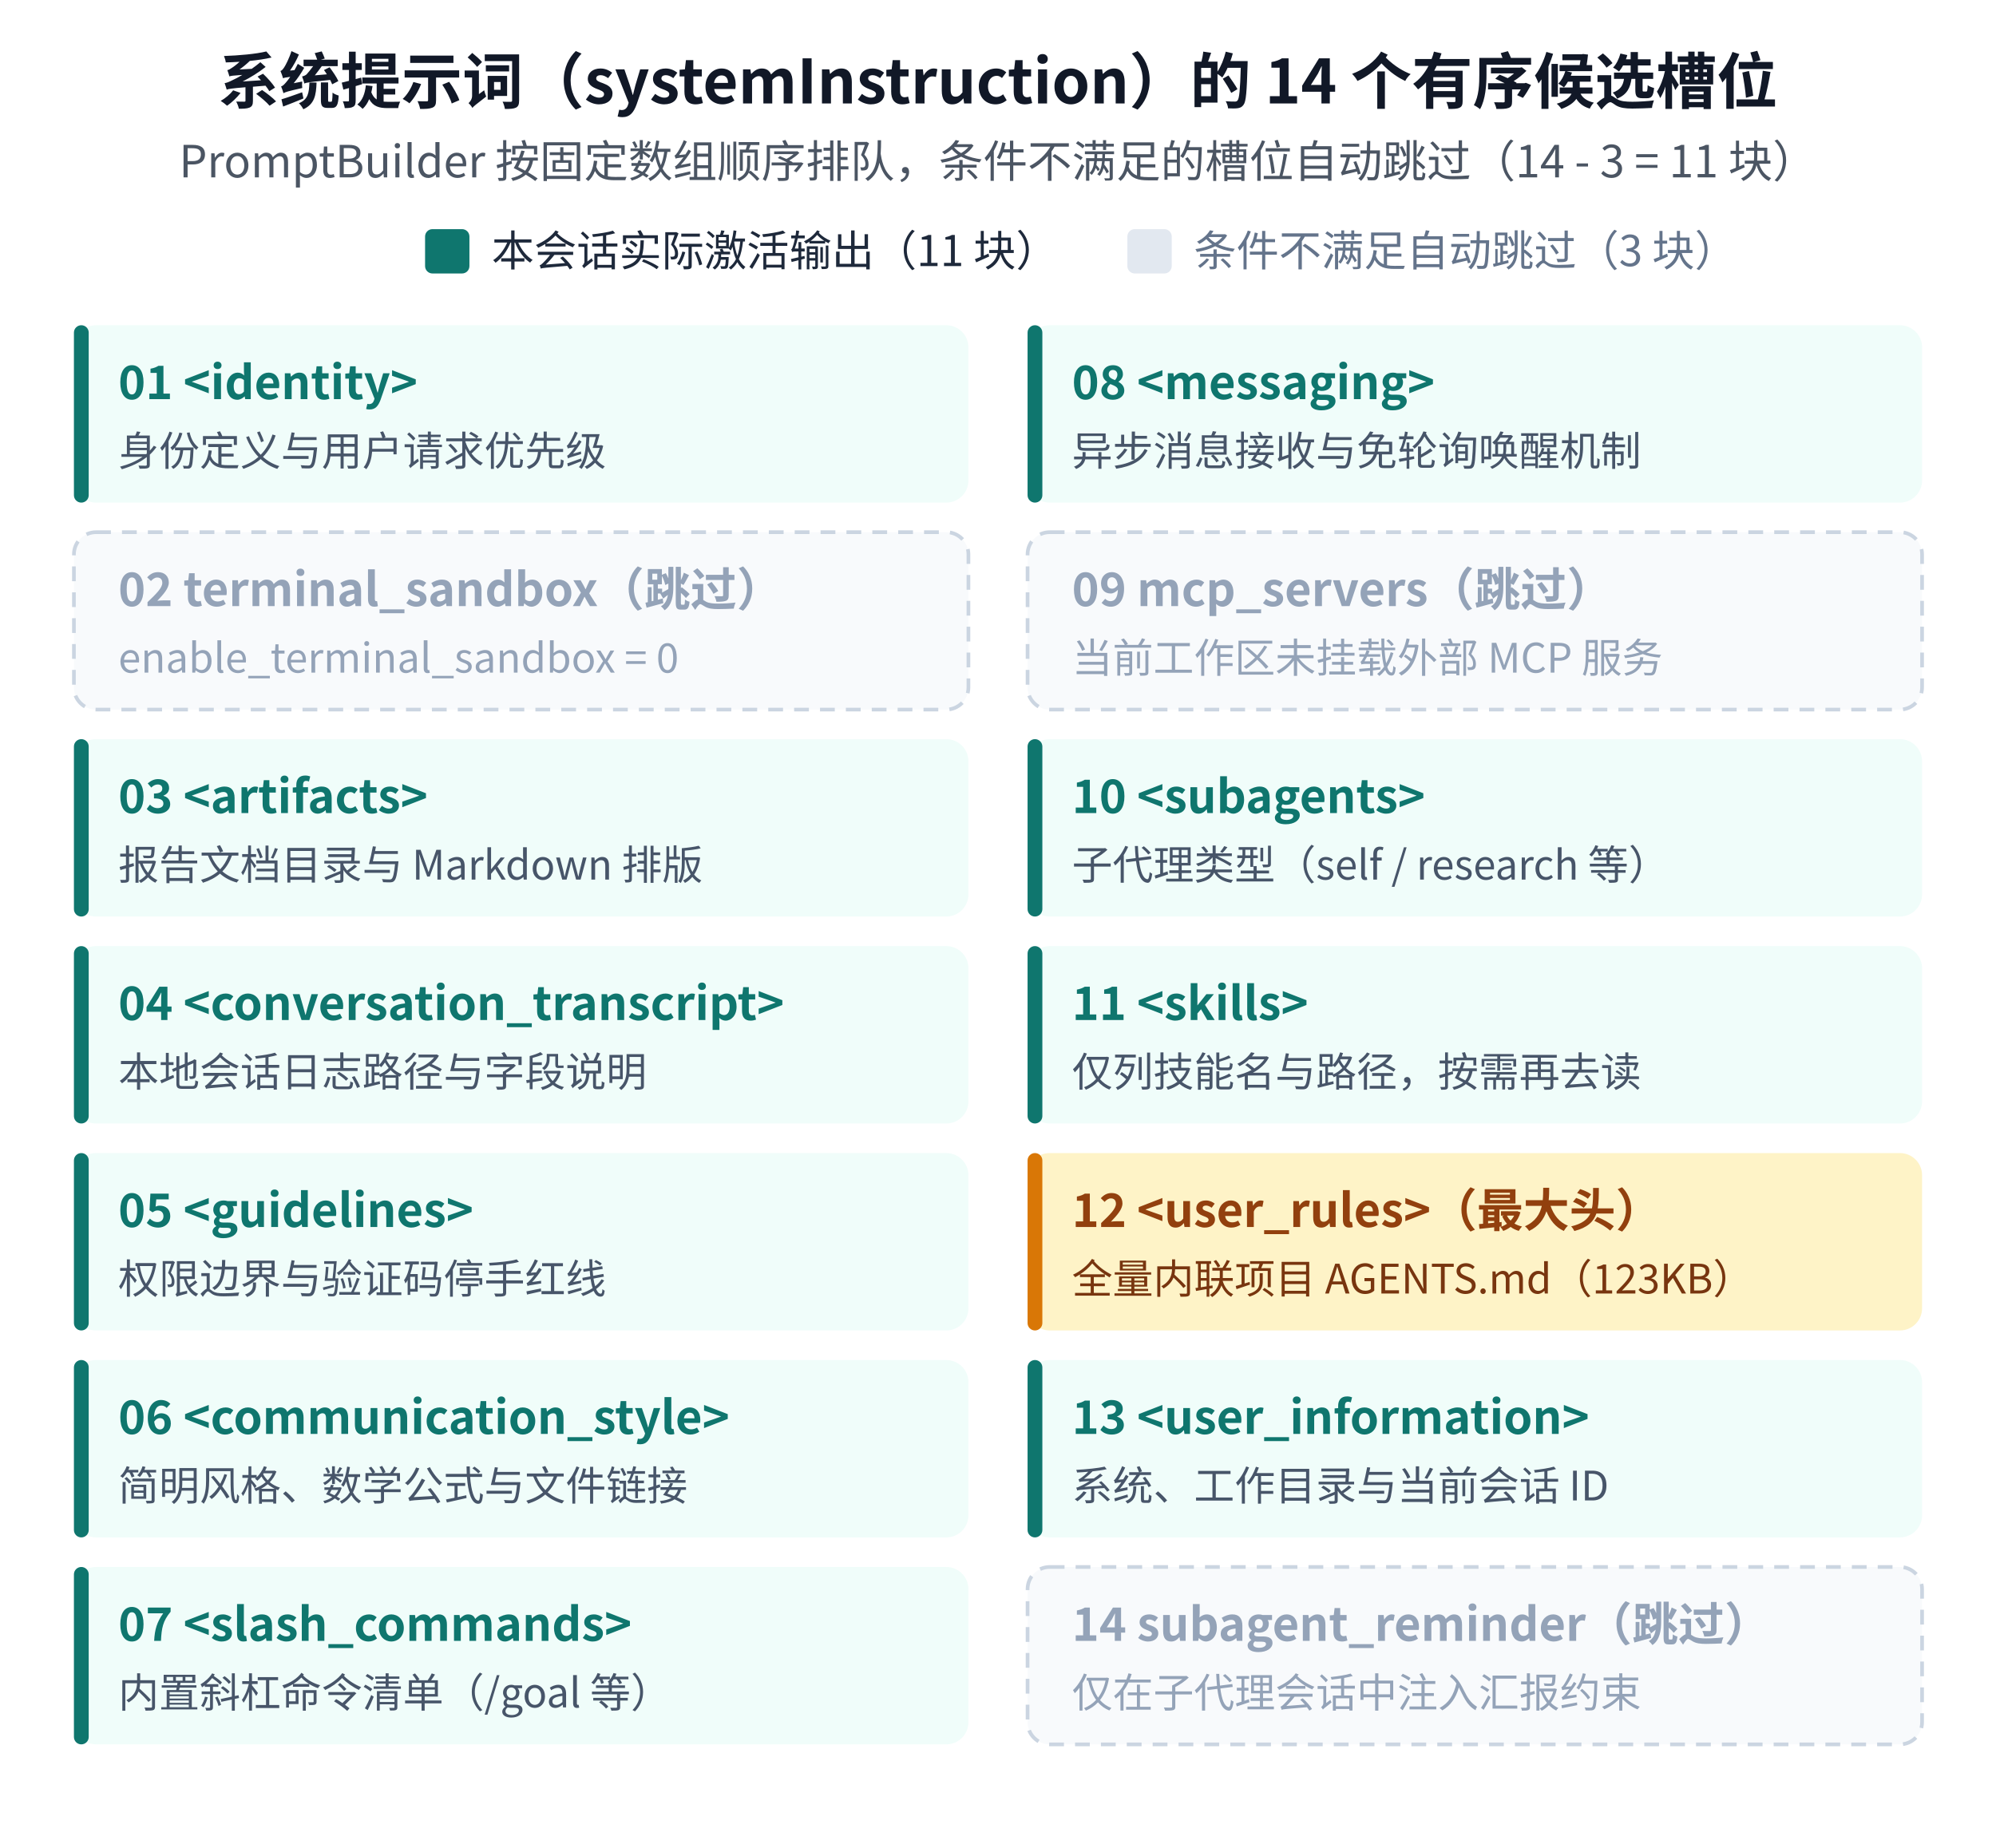
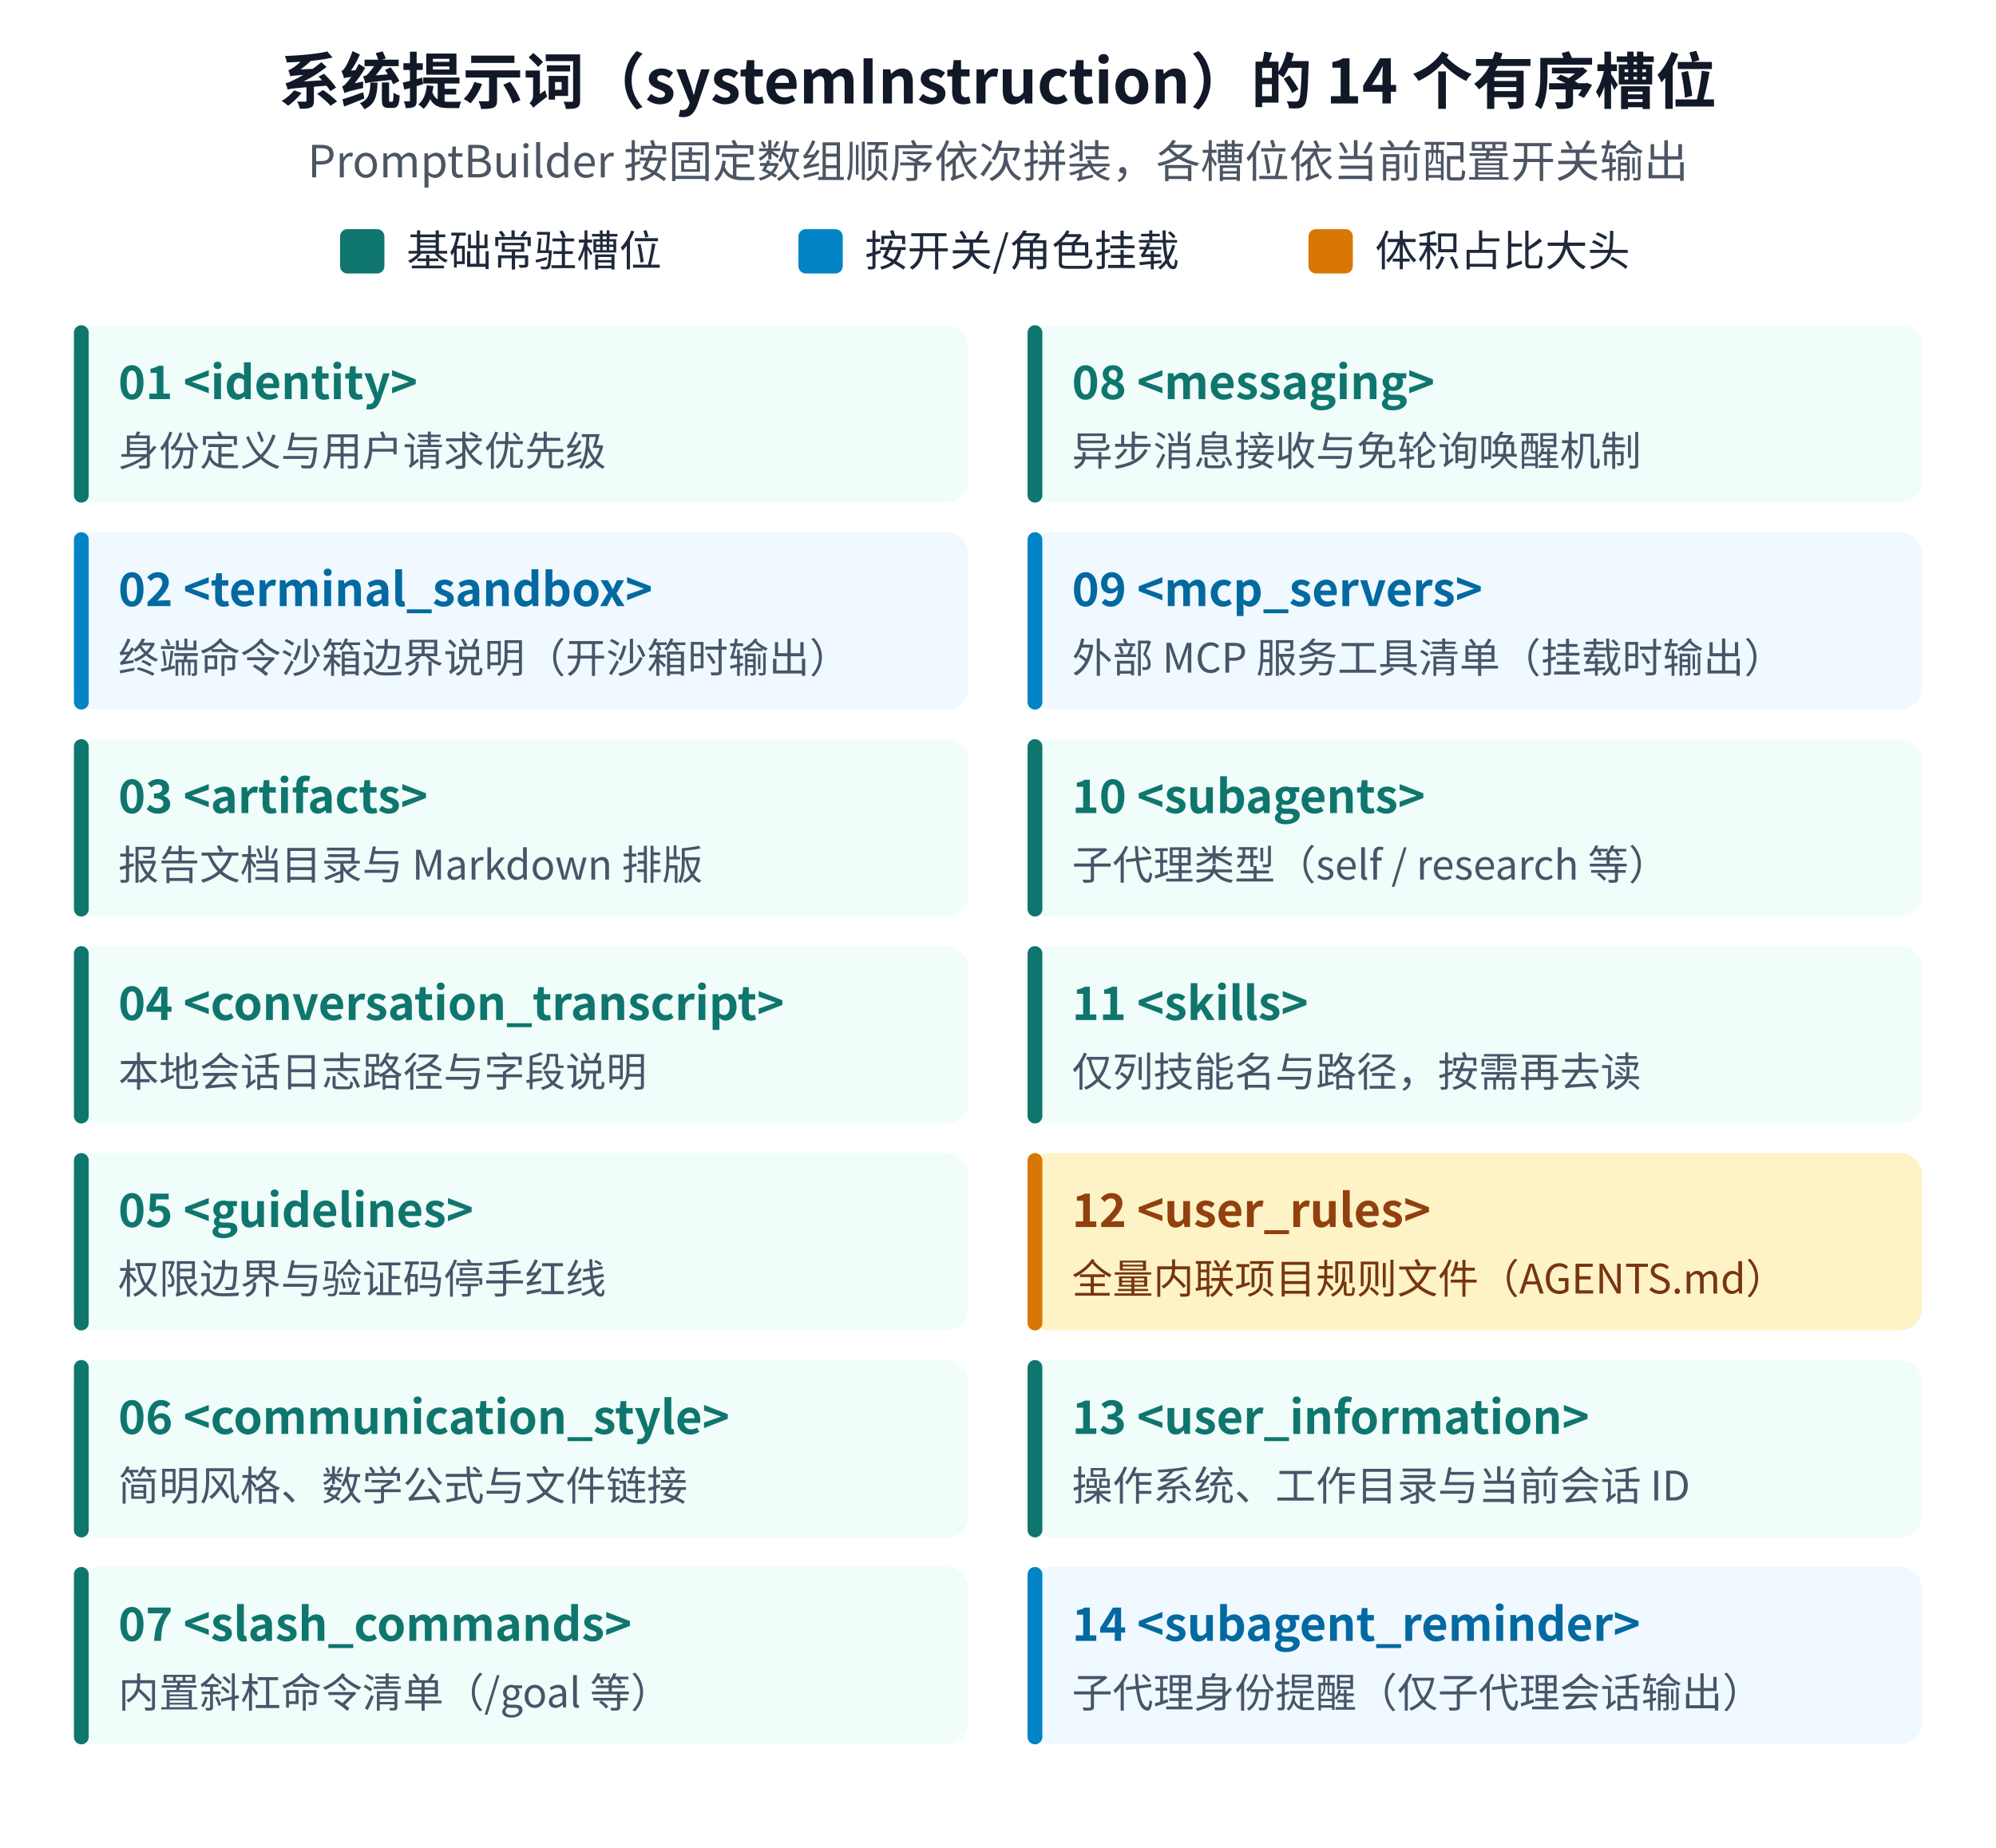
<svg xmlns="http://www.w3.org/2000/svg" viewBox="0 0 540 500" width="540" height="500" style="background-color:#ffffff;font-family:'Noto Sans CJK SC','WenQuanYi Micro Hei',sans-serif;">
-   <text x="270" y="28" text-anchor="middle" font-size="16.5" font-weight="bold" fill="#111827">系统提示词（systemInstruction）的 14 个有序候选槽位</text>
-   <text x="270" y="48" text-anchor="middle" font-size="12" fill="#4b5563">PromptBuilder 按固定数组顺序排队，条件不满足的槽位自动跳过（14 - 3 = 11 块）</text>
-   <rect x="115" y="62" width="12" height="12" fill="#0f766e" rx="2" />
-   <text x="133" y="72" font-size="11.5" fill="#1e293b">本会话实际激活输出（11 块）</text>
-   <rect x="305" y="62" width="12" height="12" fill="#e2e8f0" rx="2" />
-   <text x="323" y="72" font-size="11.5" fill="#64748b">条件不满足自动跳过（3 块）</text>
+   <text x="270" y="28" text-anchor="middle" font-size="16.5" font-weight="bold" fill="#111827">系统提示词（systemInstruction）的 14 个有序槽位</text>
+   <text x="270" y="48" text-anchor="middle" font-size="12" fill="#4b5563">PromptBuilder 按固定数组顺序依次拼装，各槽位依当前配置开关输出</text>
+   <rect x="92" y="62" width="12" height="12" fill="#0f766e" rx="2" />
+   <text x="110" y="72" font-size="11.5" fill="#1e293b">基础常驻槽位</text>
+   <rect x="216" y="62" width="12" height="12" fill="#0284c7" rx="2" />
+   <text x="234" y="72" font-size="11.5" fill="#1e293b">按开关/角色挂载</text>
+   <rect x="354" y="62" width="12" height="12" fill="#d97706" rx="2" />
+   <text x="372" y="72" font-size="11.5" fill="#1e293b">体积占比大头</text>
  <rect x="20" y="88" width="242" height="48" fill="#f0fdfa" rx="6" />
  <rect x="20" y="88" width="4" height="48" fill="#0f766e" rx="2" />
  <text x="32" y="108" font-size="12.5" font-weight="bold" fill="#0f766e">01  &lt;identity&gt;</text>
  <text x="32" y="126" font-size="11" fill="#475569">身份定义与用户请求优先级</text>
-   <rect x="20" y="144" width="242" height="48" fill="#f8fafc" stroke="#cbd5e1" stroke-width="1" stroke-dasharray="4,3" rx="6" />
-   <text x="32" y="164" font-size="12.5" font-weight="bold" fill="#94a3b8">02  terminal_sandbox（跳过）</text>
-   <text x="32" y="182" font-size="11" fill="#94a3b8">enable_terminal_sandbox = 0</text>
+   <rect x="20" y="144" width="242" height="48" fill="#f0f9ff" rx="6" />
+   <rect x="20" y="144" width="4" height="48" fill="#0284c7" rx="2" />
+   <text x="32" y="164" font-size="12.5" font-weight="bold" fill="#0369a1">02  &lt;terminal_sandbox&gt;</text>
+   <text x="32" y="182" font-size="11" fill="#475569">终端命令沙箱边界说明（开沙箱时输出）</text>
  <rect x="20" y="200" width="242" height="48" fill="#f0fdfa" rx="6" />
  <rect x="20" y="200" width="4" height="48" fill="#0f766e" rx="2" />
  <text x="32" y="220" font-size="12.5" font-weight="bold" fill="#0f766e">03  &lt;artifacts&gt;</text>
  <text x="32" y="238" font-size="11" fill="#475569">报告文档目录与 Markdown 排版</text>
  <rect x="20" y="256" width="242" height="48" fill="#f0fdfa" rx="6" />
  <rect x="20" y="256" width="4" height="48" fill="#0f766e" rx="2" />
  <text x="32" y="276" font-size="12.5" font-weight="bold" fill="#0f766e">04  &lt;conversation_transcript&gt;</text>
  <text x="32" y="294" font-size="11" fill="#475569">本地会话日志路径与字段说明</text>
  <rect x="20" y="312" width="242" height="48" fill="#f0fdfa" rx="6" />
  <rect x="20" y="312" width="4" height="48" fill="#0f766e" rx="2" />
  <text x="32" y="332" font-size="12.5" font-weight="bold" fill="#0f766e">05  &lt;guidelines&gt;</text>
  <text x="32" y="350" font-size="11" fill="#475569">权限边界与验证码停手红线</text>
  <rect x="20" y="368" width="242" height="48" fill="#f0fdfa" rx="6" />
  <rect x="20" y="368" width="4" height="48" fill="#0f766e" rx="2" />
  <text x="32" y="388" font-size="12.5" font-weight="bold" fill="#0f766e">06  &lt;communication_style&gt;</text>
  <text x="32" y="406" font-size="11" fill="#475569">简明风格、数学公式与文件链接</text>
  <rect x="20" y="424" width="242" height="48" fill="#f0fdfa" rx="6" />
  <rect x="20" y="424" width="4" height="48" fill="#0f766e" rx="2" />
  <text x="32" y="444" font-size="12.5" font-weight="bold" fill="#0f766e">07  &lt;slash_commands&gt;</text>
  <text x="32" y="462" font-size="11" fill="#475569">内置斜杠命令清单（/goal 等）</text>
  <rect x="278" y="88" width="242" height="48" fill="#f0fdfa" rx="6" />
  <rect x="278" y="88" width="4" height="48" fill="#0f766e" rx="2" />
  <text x="290" y="108" font-size="12.5" font-weight="bold" fill="#0f766e">08  &lt;messaging&gt;</text>
  <text x="290" y="126" font-size="11" fill="#475569">异步消息接收与免轮询唤醒机制</text>
-   <rect x="278" y="144" width="242" height="48" fill="#f8fafc" stroke="#cbd5e1" stroke-width="1" stroke-dasharray="4,3" rx="6" />
-   <text x="290" y="164" font-size="12.5" font-weight="bold" fill="#94a3b8">09  mcp_servers（跳过）</text>
-   <text x="290" y="182" font-size="11" fill="#94a3b8">当前工作区未挂载外部 MCP 服务</text>
+   <rect x="278" y="144" width="242" height="48" fill="#f0f9ff" rx="6" />
+   <rect x="278" y="144" width="4" height="48" fill="#0284c7" rx="2" />
+   <text x="290" y="164" font-size="12.5" font-weight="bold" fill="#0369a1">09  &lt;mcp_servers&gt;</text>
+   <text x="290" y="182" font-size="11" fill="#475569">外部 MCP 服务工具清单（挂载时输出）</text>
  <rect x="278" y="200" width="242" height="48" fill="#f0fdfa" rx="6" />
  <rect x="278" y="200" width="4" height="48" fill="#0f766e" rx="2" />
  <text x="290" y="220" font-size="12.5" font-weight="bold" fill="#0f766e">10  &lt;subagents&gt;</text>
  <text x="290" y="238" font-size="11" fill="#475569">子代理类型（self / research 等）</text>
  <rect x="278" y="256" width="242" height="48" fill="#f0fdfa" rx="6" />
  <rect x="278" y="256" width="4" height="48" fill="#0f766e" rx="2" />
  <text x="290" y="276" font-size="12.5" font-weight="bold" fill="#0f766e">11  &lt;skills&gt;</text>
  <text x="290" y="294" font-size="11" fill="#475569">仅列技能名与路径，按需再去读</text>
  <rect x="278" y="312" width="242" height="48" fill="#fef3c7" rx="6" />
  <rect x="278" y="312" width="4" height="48" fill="#d97706" rx="2" />
-   <text x="290" y="332" font-size="12.5" font-weight="bold" fill="#92400e">12  &lt;user_rules&gt;（最大头）</text>
-   <text x="290" y="350" font-size="11" fill="#78350f">全量内联项目 AGENTS.md（123KB）</text>
+   <text x="290" y="332" font-size="12.5" font-weight="bold" fill="#92400e">12  &lt;user_rules&gt;</text>
+   <text x="290" y="350" font-size="11" fill="#78350f">全量内联项目规则文件（AGENTS.md）</text>
  <rect x="278" y="368" width="242" height="48" fill="#f0fdfa" rx="6" />
  <rect x="278" y="368" width="4" height="48" fill="#0f766e" rx="2" />
  <text x="290" y="388" font-size="12.5" font-weight="bold" fill="#0f766e">13  &lt;user_information&gt;</text>
-   <text x="290" y="406" font-size="11" fill="#475569">系统、工作目录与当前会话 ID</text>
-   <rect x="278" y="424" width="242" height="48" fill="#f8fafc" stroke="#cbd5e1" stroke-width="1" stroke-dasharray="4,3" rx="6" />
-   <text x="290" y="444" font-size="12.5" font-weight="bold" fill="#94a3b8">14  subagent_reminder（跳过）</text>
-   <text x="290" y="462" font-size="11" fill="#94a3b8">仅在子代理会话中注入汇报约束</text>
+   <text x="290" y="406" font-size="11" fill="#475569">操作系统、工作目录与当前会话 ID</text>
+   <rect x="278" y="424" width="242" height="48" fill="#f0f9ff" rx="6" />
+   <rect x="278" y="424" width="4" height="48" fill="#0284c7" rx="2" />
+   <text x="290" y="444" font-size="12.5" font-weight="bold" fill="#0369a1">14  &lt;subagent_reminder&gt;</text>
+   <text x="290" y="462" font-size="11" fill="#475569">子代理身份提醒（仅子代理会话输出）</text>
</svg>
